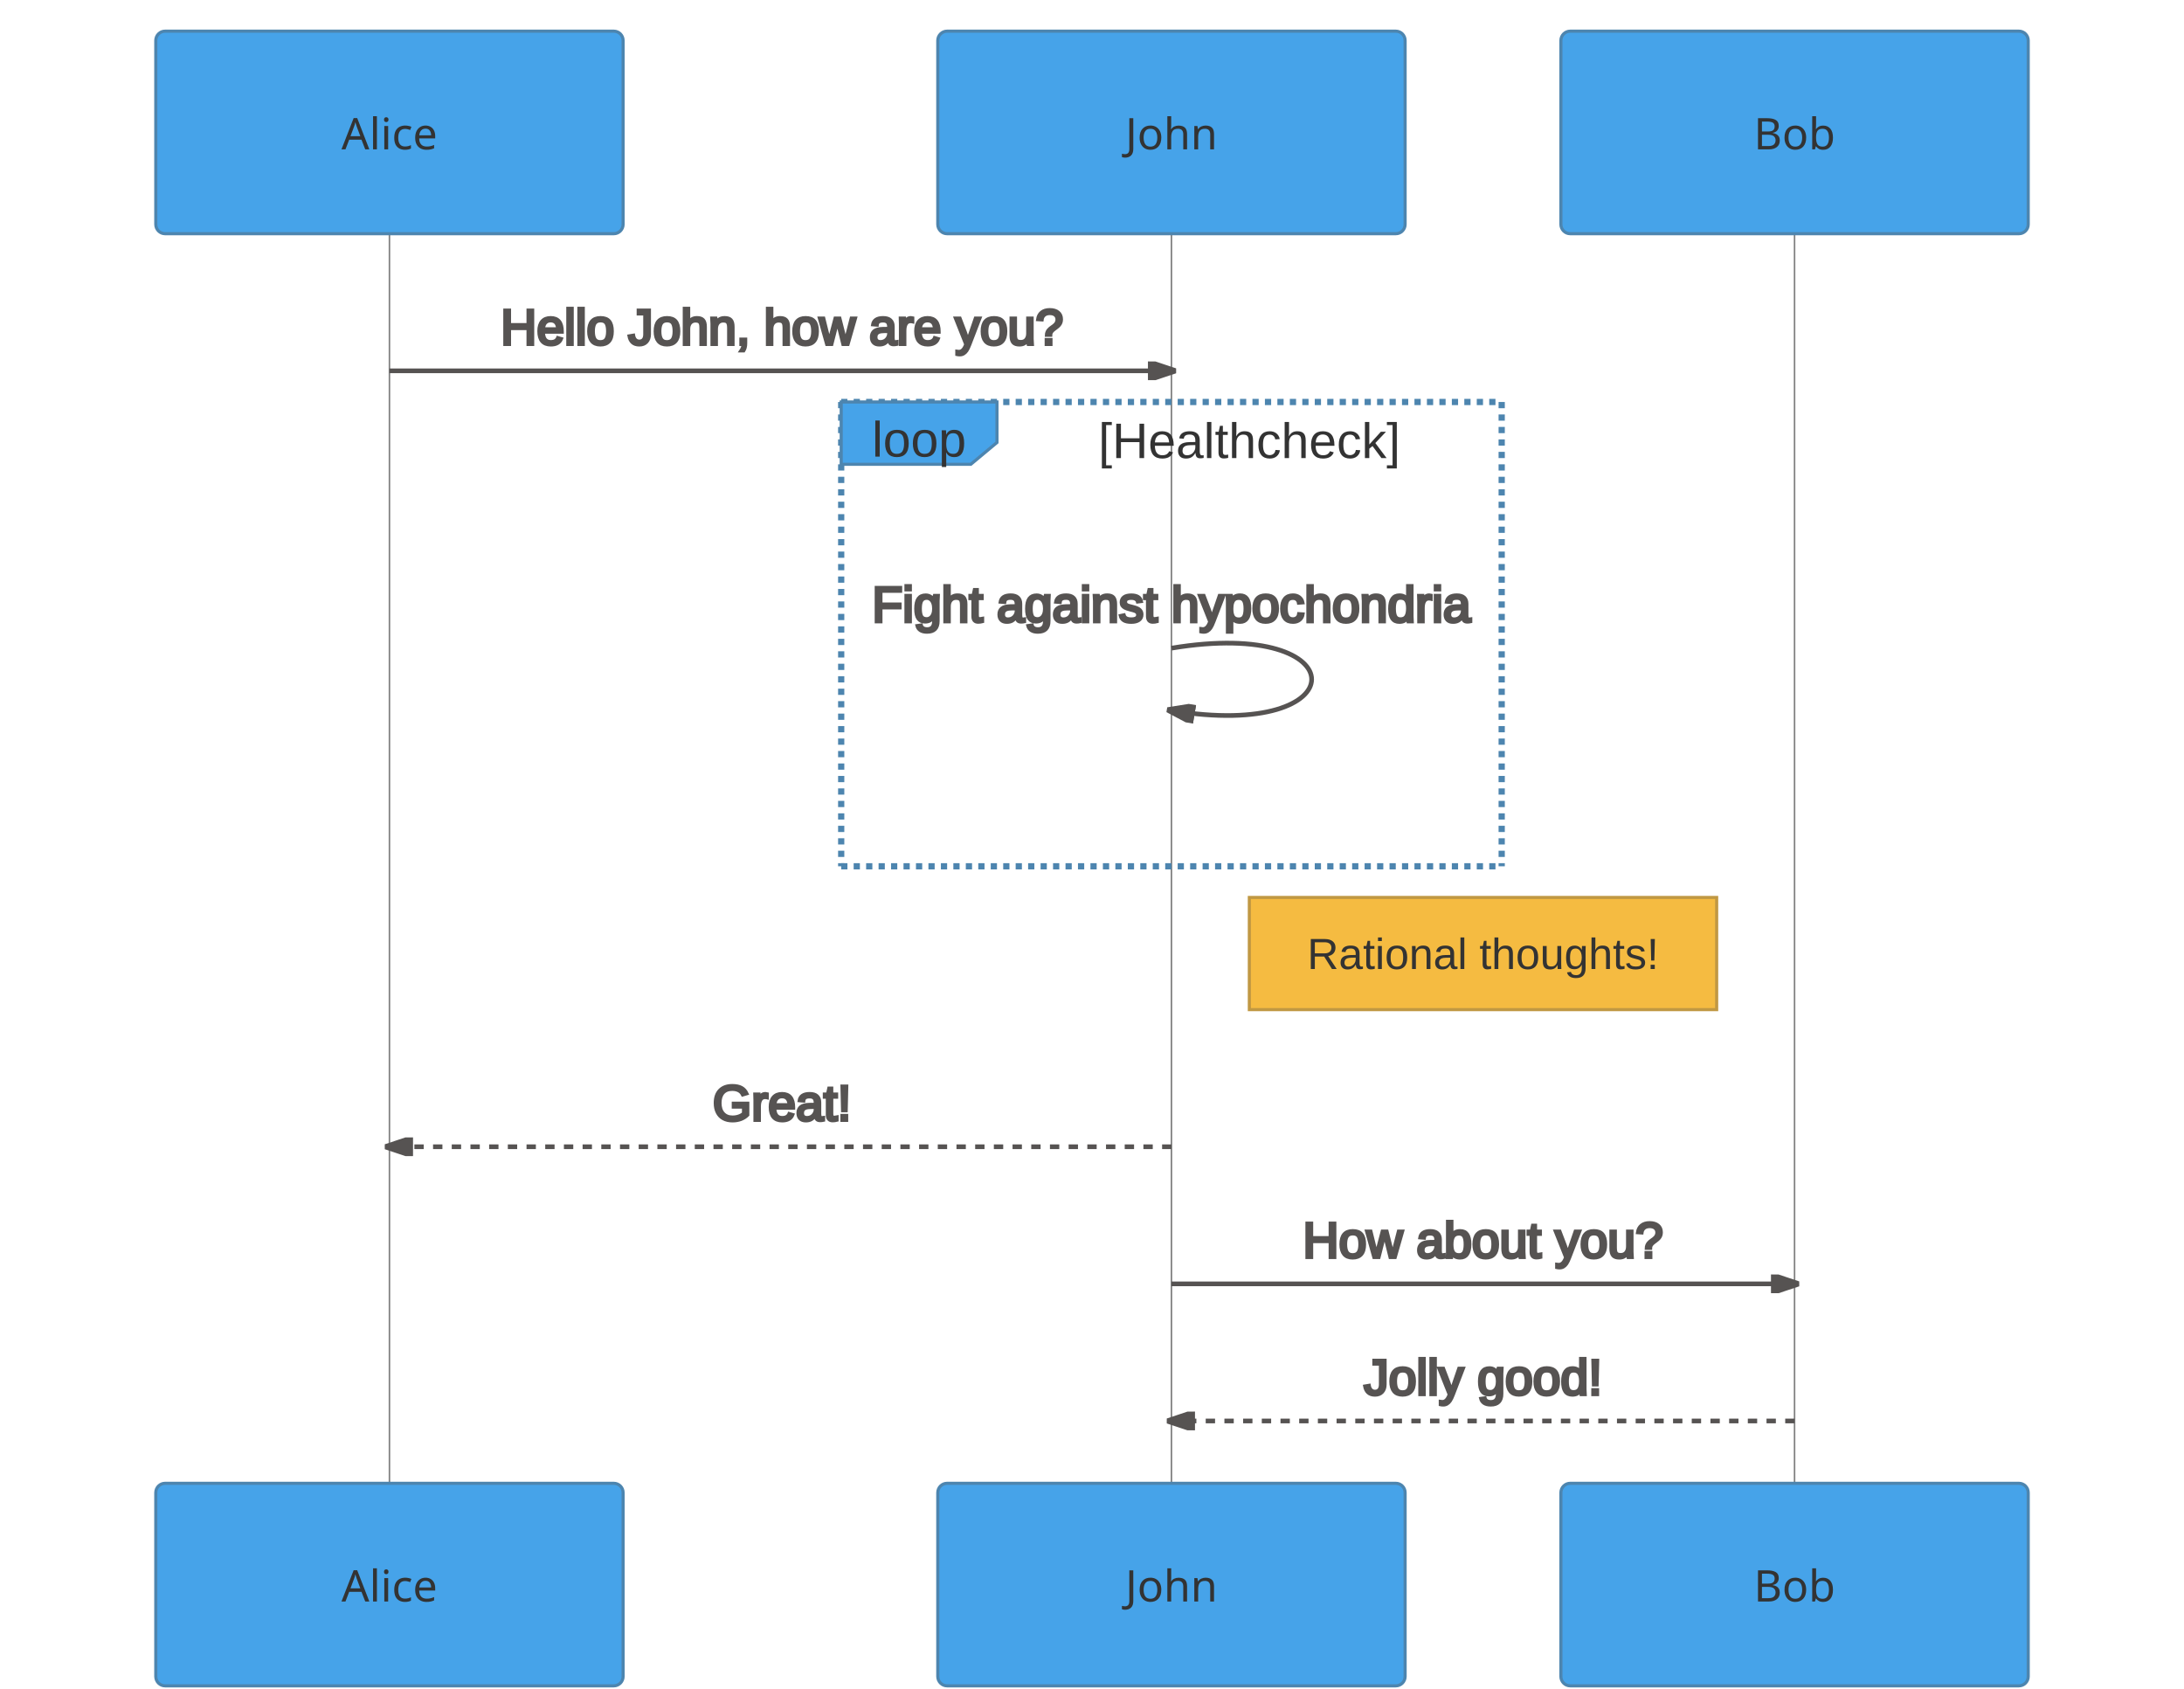
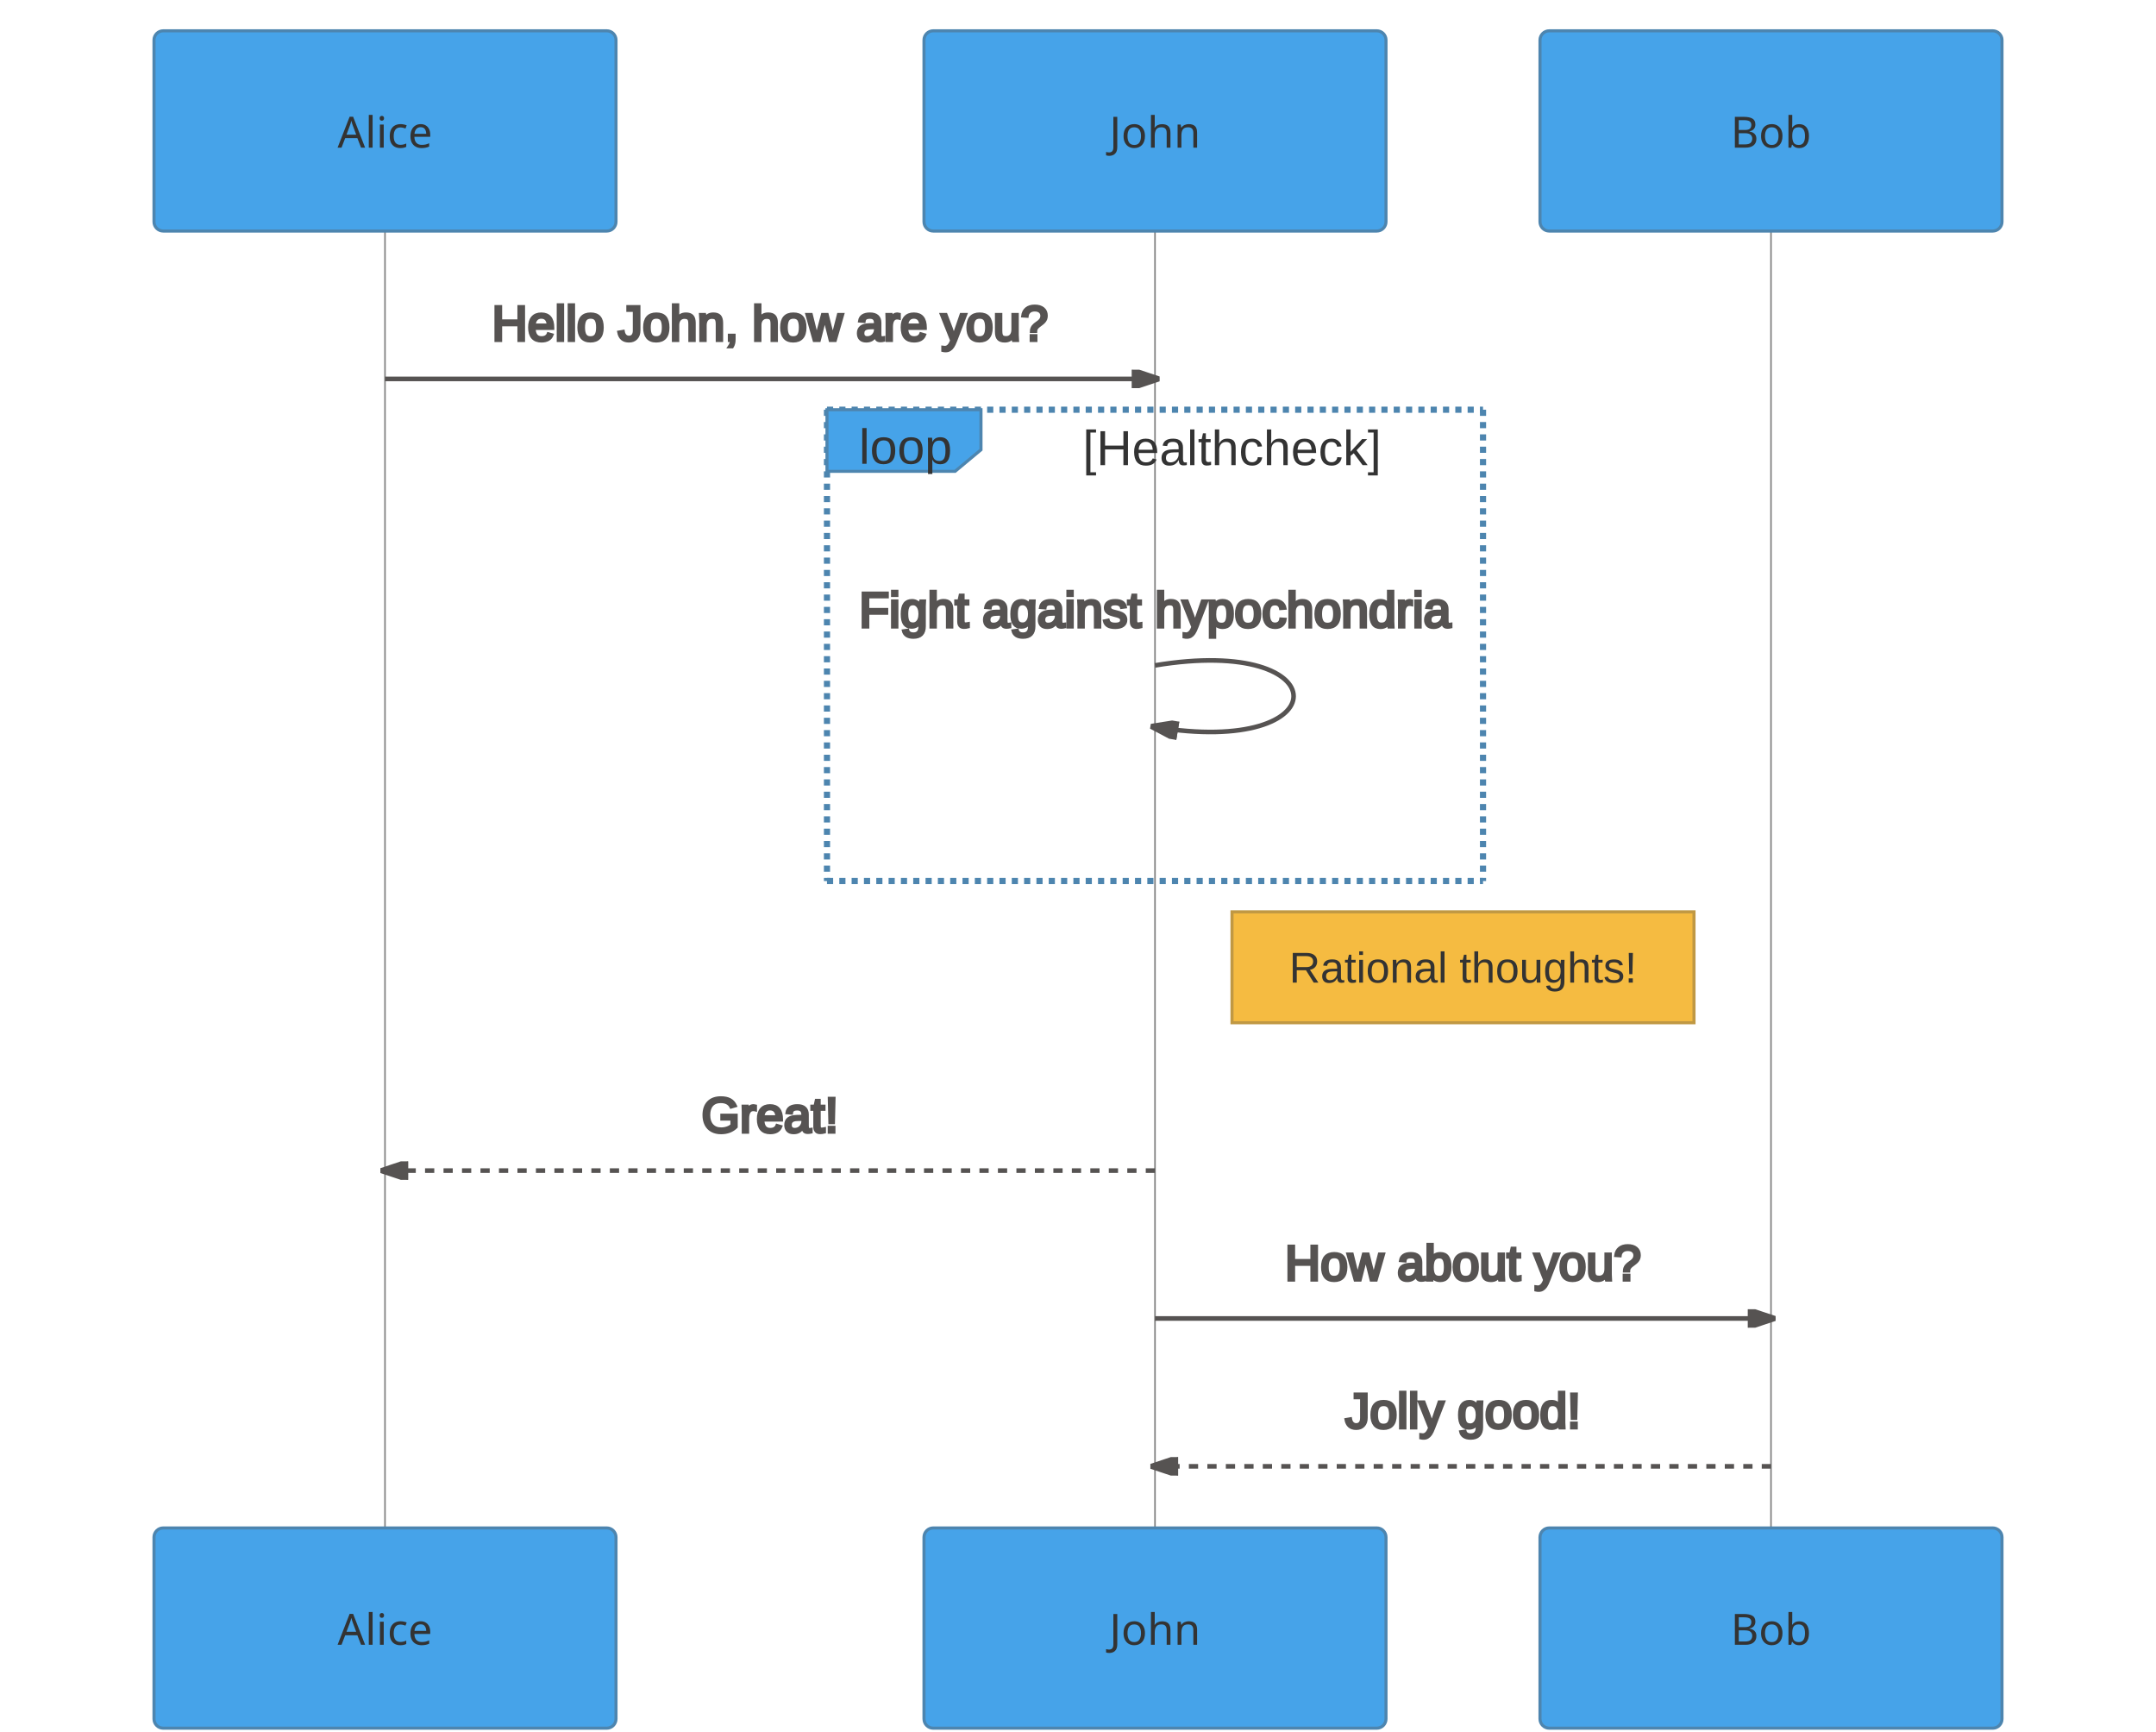
- <svg xmlns="http://www.w3.org/2000/svg" id="mermaid" width="100%" height="542" style="max-width: 701px;" viewBox="-50 -10 701 542">
+ <svg xmlns="http://www.w3.org/2000/svg" id="mermaid" width="100%" height="562" style="max-width: 700px;" viewBox="-50 -10 700 562">
  <style>#mermaid{font-family:"trebuchet ms",verdana,arial,sans-serif;font-size:16px;fill:#565352;}#mermaid .error-icon{fill:#E05B35;}#mermaid .error-text{fill:#1fa4ca;stroke:#1fa4ca;}#mermaid .edge-thickness-normal{stroke-width:2px;}#mermaid .edge-thickness-thick{stroke-width:3.5px;}#mermaid .edge-pattern-solid{stroke-dasharray:0;}#mermaid .edge-pattern-dashed{stroke-dasharray:3;}#mermaid .edge-pattern-dotted{stroke-dasharray:2;}#mermaid .marker{fill:#565352;}#mermaid .marker.cross{stroke:#565352;}#mermaid svg{font-family:"trebuchet ms",verdana,arial,sans-serif;font-size:16px;}#mermaid .actor{stroke:hsl(205.767,38.744%,49.412%);fill:#46A3E9;}#mermaid text.actor &gt; tspan{fill:#333;stroke:none;}#mermaid .actor-line{stroke:grey;}#mermaid .messageLine0{stroke-width:1.5;stroke-dasharray:none;stroke:#565352;}#mermaid .messageLine1{stroke-width:1.5;stroke-dasharray:2,2;stroke:#565352;}#mermaid #arrowhead path{fill:#565352;stroke:#565352;}#mermaid .sequenceNumber{fill:#a9acad;}#mermaid #sequencenumber{fill:#565352;}#mermaid #crosshead path{fill:#565352;stroke:#565352;}#mermaid .messageText{fill:#565352;stroke:#565352;}#mermaid .labelBox{stroke:hsl(205.767,38.744%,49.412%);fill:#46A3E9;}#mermaid .labelText,#mermaid .labelText &gt; tspan{fill:#333;stroke:none;}#mermaid .loopText,#mermaid .loopText &gt; tspan{fill:#333;stroke:none;}#mermaid .loopLine{stroke-width:2px;stroke-dasharray:2,2;stroke:hsl(205.767,38.744%,49.412%);fill:hsl(205.767,38.744%,49.412%);}#mermaid .note{stroke:hsl(40.667,50%,50.784%);fill:#F5BB41;}#mermaid .noteText,#mermaid .noteText &gt; tspan{fill:#333;stroke:none;}#mermaid .activation0{fill:#8CB738;stroke:hsl(80.315,53.138%,36.863%);}#mermaid .activation1{fill:#8CB738;stroke:hsl(80.315,53.138%,36.863%);}#mermaid .activation2{fill:#8CB738;stroke:hsl(80.315,53.138%,36.863%);}#mermaid:root{--mermaid-font-family:"trebuchet ms",verdana,arial,sans-serif;}#mermaid sequence{fill:apa;}</style>
  <g />
  <g>
-     <line id="actor0" x1="75" y1="5" x2="75" y2="531" class="actor-line" stroke-width="0.5px" stroke="#999" />
+     <line id="actor0" x1="75" y1="5" x2="75" y2="551" class="actor-line" stroke-width="0.5px" stroke="#999" />
    <rect x="0" y="0" fill="#eaeaea" stroke="#666" width="150" height="65" rx="3" ry="3" class="actor" />
    <text x="75" y="32.5" dominant-baseline="central" alignment-baseline="central" class="actor" style="text-anchor: middle; font-size: 14px; font-weight: 400; font-family: Open-Sans, sans-serif;">
      <tspan x="75" dy="0">Alice</tspan>
    </text>
  </g>
  <g>
-     <line id="actor1" x1="326" y1="5" x2="326" y2="531" class="actor-line" stroke-width="0.5px" stroke="#999" />
-     <rect x="251" y="0" fill="#eaeaea" stroke="#666" width="150" height="65" rx="3" ry="3" class="actor" />
-     <text x="326" y="32.5" dominant-baseline="central" alignment-baseline="central" class="actor" style="text-anchor: middle; font-size: 14px; font-weight: 400; font-family: Open-Sans, sans-serif;">
-       <tspan x="326" dy="0">John</tspan>
+     <line id="actor1" x1="325" y1="5" x2="325" y2="551" class="actor-line" stroke-width="0.5px" stroke="#999" />
+     <rect x="250" y="0" fill="#eaeaea" stroke="#666" width="150" height="65" rx="3" ry="3" class="actor" />
+     <text x="325" y="32.5" dominant-baseline="central" alignment-baseline="central" class="actor" style="text-anchor: middle; font-size: 14px; font-weight: 400; font-family: Open-Sans, sans-serif;">
+       <tspan x="325" dy="0">John</tspan>
    </text>
  </g>
  <g>
-     <line id="actor2" x1="526" y1="5" x2="526" y2="531" class="actor-line" stroke-width="0.5px" stroke="#999" />
-     <rect x="451" y="0" fill="#eaeaea" stroke="#666" width="150" height="65" rx="3" ry="3" class="actor" />
-     <text x="526" y="32.5" dominant-baseline="central" alignment-baseline="central" class="actor" style="text-anchor: middle; font-size: 14px; font-weight: 400; font-family: Open-Sans, sans-serif;">
-       <tspan x="526" dy="0">Bob</tspan>
+     <line id="actor2" x1="525" y1="5" x2="525" y2="551" class="actor-line" stroke-width="0.5px" stroke="#999" />
+     <rect x="450" y="0" fill="#eaeaea" stroke="#666" width="150" height="65" rx="3" ry="3" class="actor" />
+     <text x="525" y="32.5" dominant-baseline="central" alignment-baseline="central" class="actor" style="text-anchor: middle; font-size: 14px; font-weight: 400; font-family: Open-Sans, sans-serif;">
+       <tspan x="525" dy="0">Bob</tspan>
    </text>
  </g>
  <defs>
    <marker id="arrowhead" refX="5" refY="2" markerWidth="6" markerHeight="4" orient="auto">
      <path d="M 0,0 V 4 L6,2 Z" />
    </marker>
  </defs>
  <defs>
    <marker id="crosshead" markerWidth="15" markerHeight="8" orient="auto" refX="16" refY="4">
      <path fill="black" stroke="#000000" stroke-width="1px" d="M 9,2 V 6 L16,4 Z" style="stroke-dasharray: 0, 0;" />
      <path fill="none" stroke="#000000" stroke-width="1px" d="M 0,1 L 6,7 M 6,1 L 0,7" style="stroke-dasharray: 0, 0;" />
    </marker>
  </defs>
  <defs>
    <marker id="sequencenumber" refX="15" refY="15" markerWidth="60" markerHeight="40" orient="auto">
      <circle cx="15" cy="15" r="6" />
    </marker>
  </defs>
-   <text x="201" y="80" text-anchor="middle" dominant-baseline="middle" alignment-baseline="middle" class="messageText" dy="1em" style="font-family: &quot;trebuchet ms&quot;, verdana, arial, sans-serif; font-size: 16px; font-weight: 400;">Hello John, how are you?</text>
-   <line x1="75" y1="109" x2="326" y2="109" class="messageLine0" stroke-width="2" stroke="none" marker-end="url(#arrowhead)" style="fill: none;" />
-   <text x="326" y="169" text-anchor="middle" dominant-baseline="middle" alignment-baseline="middle" class="messageText" dy="1em" style="font-family: &quot;trebuchet ms&quot;, verdana, arial, sans-serif; font-size: 16px; font-weight: 400;">Fight against hypochondria</text>
-   <path d="M 326,198 C 386,188 386,228 326,218" class="messageLine0" stroke-width="2" stroke="none" marker-end="url(#arrowhead)" style="fill: none;" />
+   <text x="200" y="80" text-anchor="middle" dominant-baseline="middle" alignment-baseline="middle" class="messageText" dy="1em" style="font-family: &quot;trebuchet ms&quot;, verdana, arial, sans-serif; font-size: 16px; font-weight: 400;">Hello John, how are you?</text>
+   <line x1="75" y1="113" x2="325" y2="113" class="messageLine0" stroke-width="2" stroke="none" marker-end="url(#arrowhead)" style="fill: none;" />
+   <text x="325" y="173" text-anchor="middle" dominant-baseline="middle" alignment-baseline="middle" class="messageText" dy="1em" style="font-family: &quot;trebuchet ms&quot;, verdana, arial, sans-serif; font-size: 16px; font-weight: 400;">Fight against hypochondria</text>
+   <path d="M 325,206 C 385,196 385,236 325,226" class="messageLine0" stroke-width="2" stroke="none" marker-end="url(#arrowhead)" style="fill: none;" />
  <g>
-     <line x1="220" y1="119" x2="432" y2="119" class="loopLine" />
-     <line x1="432" y1="119" x2="432" y2="268" class="loopLine" />
-     <line x1="220" y1="268" x2="432" y2="268" class="loopLine" />
-     <line x1="220" y1="119" x2="220" y2="268" class="loopLine" />
-     <polygon points="220,119 270,119 270,132 261.6,139 220,139" class="labelBox" />
-     <text x="245" y="132" text-anchor="middle" dominant-baseline="middle" alignment-baseline="middle" class="labelText" style="font-family: &quot;trebuchet ms&quot;, verdana, arial, sans-serif; font-size: 16px; font-weight: 400;">loop</text>
-     <text x="351" y="137" text-anchor="middle" class="loopText" style="font-family: &quot;trebuchet ms&quot;, verdana, arial, sans-serif; font-size: 16px; font-weight: 400;">
-       <tspan x="351">[Healthcheck]</tspan>
+     <line x1="218.5" y1="123" x2="431.5" y2="123" class="loopLine" />
+     <line x1="431.5" y1="123" x2="431.5" y2="276" class="loopLine" />
+     <line x1="218.5" y1="276" x2="431.5" y2="276" class="loopLine" />
+     <line x1="218.5" y1="123" x2="218.5" y2="276" class="loopLine" />
+     <polygon points="218.5,123 268.5,123 268.5,136 260.1,143 218.5,143" class="labelBox" />
+     <text x="244" y="136" text-anchor="middle" dominant-baseline="middle" alignment-baseline="middle" class="labelText" style="font-family: &quot;trebuchet ms&quot;, verdana, arial, sans-serif; font-size: 16px; font-weight: 400;">loop</text>
+     <text x="350" y="141" text-anchor="middle" class="loopText" style="font-family: &quot;trebuchet ms&quot;, verdana, arial, sans-serif; font-size: 16px; font-weight: 400;">
+       <tspan x="350">[Healthcheck]</tspan>
    </text>
  </g>
  <g>
-     <rect x="351" y="278" fill="#EDF2AE" stroke="#666" width="150" height="36" rx="0" ry="0" class="note" />
-     <text x="426" y="283" text-anchor="middle" dominant-baseline="middle" alignment-baseline="middle" class="noteText" dy="1em" style="font-family: &quot;trebuchet ms&quot;, verdana, arial, sans-serif; font-size: 14px; font-weight: 400;">
-       <tspan x="426">Rational thoughts!</tspan>
+     <rect x="350" y="286" fill="#EDF2AE" stroke="#666" width="150" height="36" rx="0" ry="0" class="note" />
+     <text x="425" y="291" text-anchor="middle" dominant-baseline="middle" alignment-baseline="middle" class="noteText" dy="1em" style="font-family: &quot;trebuchet ms&quot;, verdana, arial, sans-serif; font-size: 14px; font-weight: 400;">
+       <tspan x="425">Rational thoughts!</tspan>
    </text>
  </g>
-   <text x="201" y="329" text-anchor="middle" dominant-baseline="middle" alignment-baseline="middle" class="messageText" dy="1em" style="font-family: &quot;trebuchet ms&quot;, verdana, arial, sans-serif; font-size: 16px; font-weight: 400;">Great!</text>
-   <line x1="326" y1="358" x2="75" y2="358" class="messageLine1" stroke-width="2" stroke="none" marker-end="url(#arrowhead)" style="stroke-dasharray: 3, 3; fill: none;" />
-   <text x="426" y="373" text-anchor="middle" dominant-baseline="middle" alignment-baseline="middle" class="messageText" dy="1em" style="font-family: &quot;trebuchet ms&quot;, verdana, arial, sans-serif; font-size: 16px; font-weight: 400;">How about you?</text>
-   <line x1="326" y1="402" x2="526" y2="402" class="messageLine0" stroke-width="2" stroke="none" marker-end="url(#arrowhead)" style="fill: none;" />
-   <text x="426" y="417" text-anchor="middle" dominant-baseline="middle" alignment-baseline="middle" class="messageText" dy="1em" style="font-family: &quot;trebuchet ms&quot;, verdana, arial, sans-serif; font-size: 16px; font-weight: 400;">Jolly good!</text>
-   <line x1="526" y1="446" x2="326" y2="446" class="messageLine1" stroke-width="2" stroke="none" marker-end="url(#arrowhead)" style="stroke-dasharray: 3, 3; fill: none;" />
+   <text x="200" y="337" text-anchor="middle" dominant-baseline="middle" alignment-baseline="middle" class="messageText" dy="1em" style="font-family: &quot;trebuchet ms&quot;, verdana, arial, sans-serif; font-size: 16px; font-weight: 400;">Great!</text>
+   <line x1="325" y1="370" x2="75" y2="370" class="messageLine1" stroke-width="2" stroke="none" marker-end="url(#arrowhead)" style="stroke-dasharray: 3, 3; fill: none;" />
+   <text x="425" y="385" text-anchor="middle" dominant-baseline="middle" alignment-baseline="middle" class="messageText" dy="1em" style="font-family: &quot;trebuchet ms&quot;, verdana, arial, sans-serif; font-size: 16px; font-weight: 400;">How about you?</text>
+   <line x1="325" y1="418" x2="525" y2="418" class="messageLine0" stroke-width="2" stroke="none" marker-end="url(#arrowhead)" style="fill: none;" />
+   <text x="425" y="433" text-anchor="middle" dominant-baseline="middle" alignment-baseline="middle" class="messageText" dy="1em" style="font-family: &quot;trebuchet ms&quot;, verdana, arial, sans-serif; font-size: 16px; font-weight: 400;">Jolly good!</text>
+   <line x1="525" y1="466" x2="325" y2="466" class="messageLine1" stroke-width="2" stroke="none" marker-end="url(#arrowhead)" style="stroke-dasharray: 3, 3; fill: none;" />
  <g>
-     <rect x="0" y="466" fill="#eaeaea" stroke="#666" width="150" height="65" rx="3" ry="3" class="actor" />
-     <text x="75" y="498.5" dominant-baseline="central" alignment-baseline="central" class="actor" style="text-anchor: middle; font-size: 14px; font-weight: 400; font-family: Open-Sans, sans-serif;">
+     <rect x="0" y="486" fill="#eaeaea" stroke="#666" width="150" height="65" rx="3" ry="3" class="actor" />
+     <text x="75" y="518.5" dominant-baseline="central" alignment-baseline="central" class="actor" style="text-anchor: middle; font-size: 14px; font-weight: 400; font-family: Open-Sans, sans-serif;">
      <tspan x="75" dy="0">Alice</tspan>
    </text>
  </g>
  <g>
-     <rect x="251" y="466" fill="#eaeaea" stroke="#666" width="150" height="65" rx="3" ry="3" class="actor" />
-     <text x="326" y="498.5" dominant-baseline="central" alignment-baseline="central" class="actor" style="text-anchor: middle; font-size: 14px; font-weight: 400; font-family: Open-Sans, sans-serif;">
-       <tspan x="326" dy="0">John</tspan>
+     <rect x="250" y="486" fill="#eaeaea" stroke="#666" width="150" height="65" rx="3" ry="3" class="actor" />
+     <text x="325" y="518.5" dominant-baseline="central" alignment-baseline="central" class="actor" style="text-anchor: middle; font-size: 14px; font-weight: 400; font-family: Open-Sans, sans-serif;">
+       <tspan x="325" dy="0">John</tspan>
    </text>
  </g>
  <g>
-     <rect x="451" y="466" fill="#eaeaea" stroke="#666" width="150" height="65" rx="3" ry="3" class="actor" />
-     <text x="526" y="498.5" dominant-baseline="central" alignment-baseline="central" class="actor" style="text-anchor: middle; font-size: 14px; font-weight: 400; font-family: Open-Sans, sans-serif;">
-       <tspan x="526" dy="0">Bob</tspan>
+     <rect x="450" y="486" fill="#eaeaea" stroke="#666" width="150" height="65" rx="3" ry="3" class="actor" />
+     <text x="525" y="518.5" dominant-baseline="central" alignment-baseline="central" class="actor" style="text-anchor: middle; font-size: 14px; font-weight: 400; font-family: Open-Sans, sans-serif;">
+       <tspan x="525" dy="0">Bob</tspan>
    </text>
  </g>
</svg>
